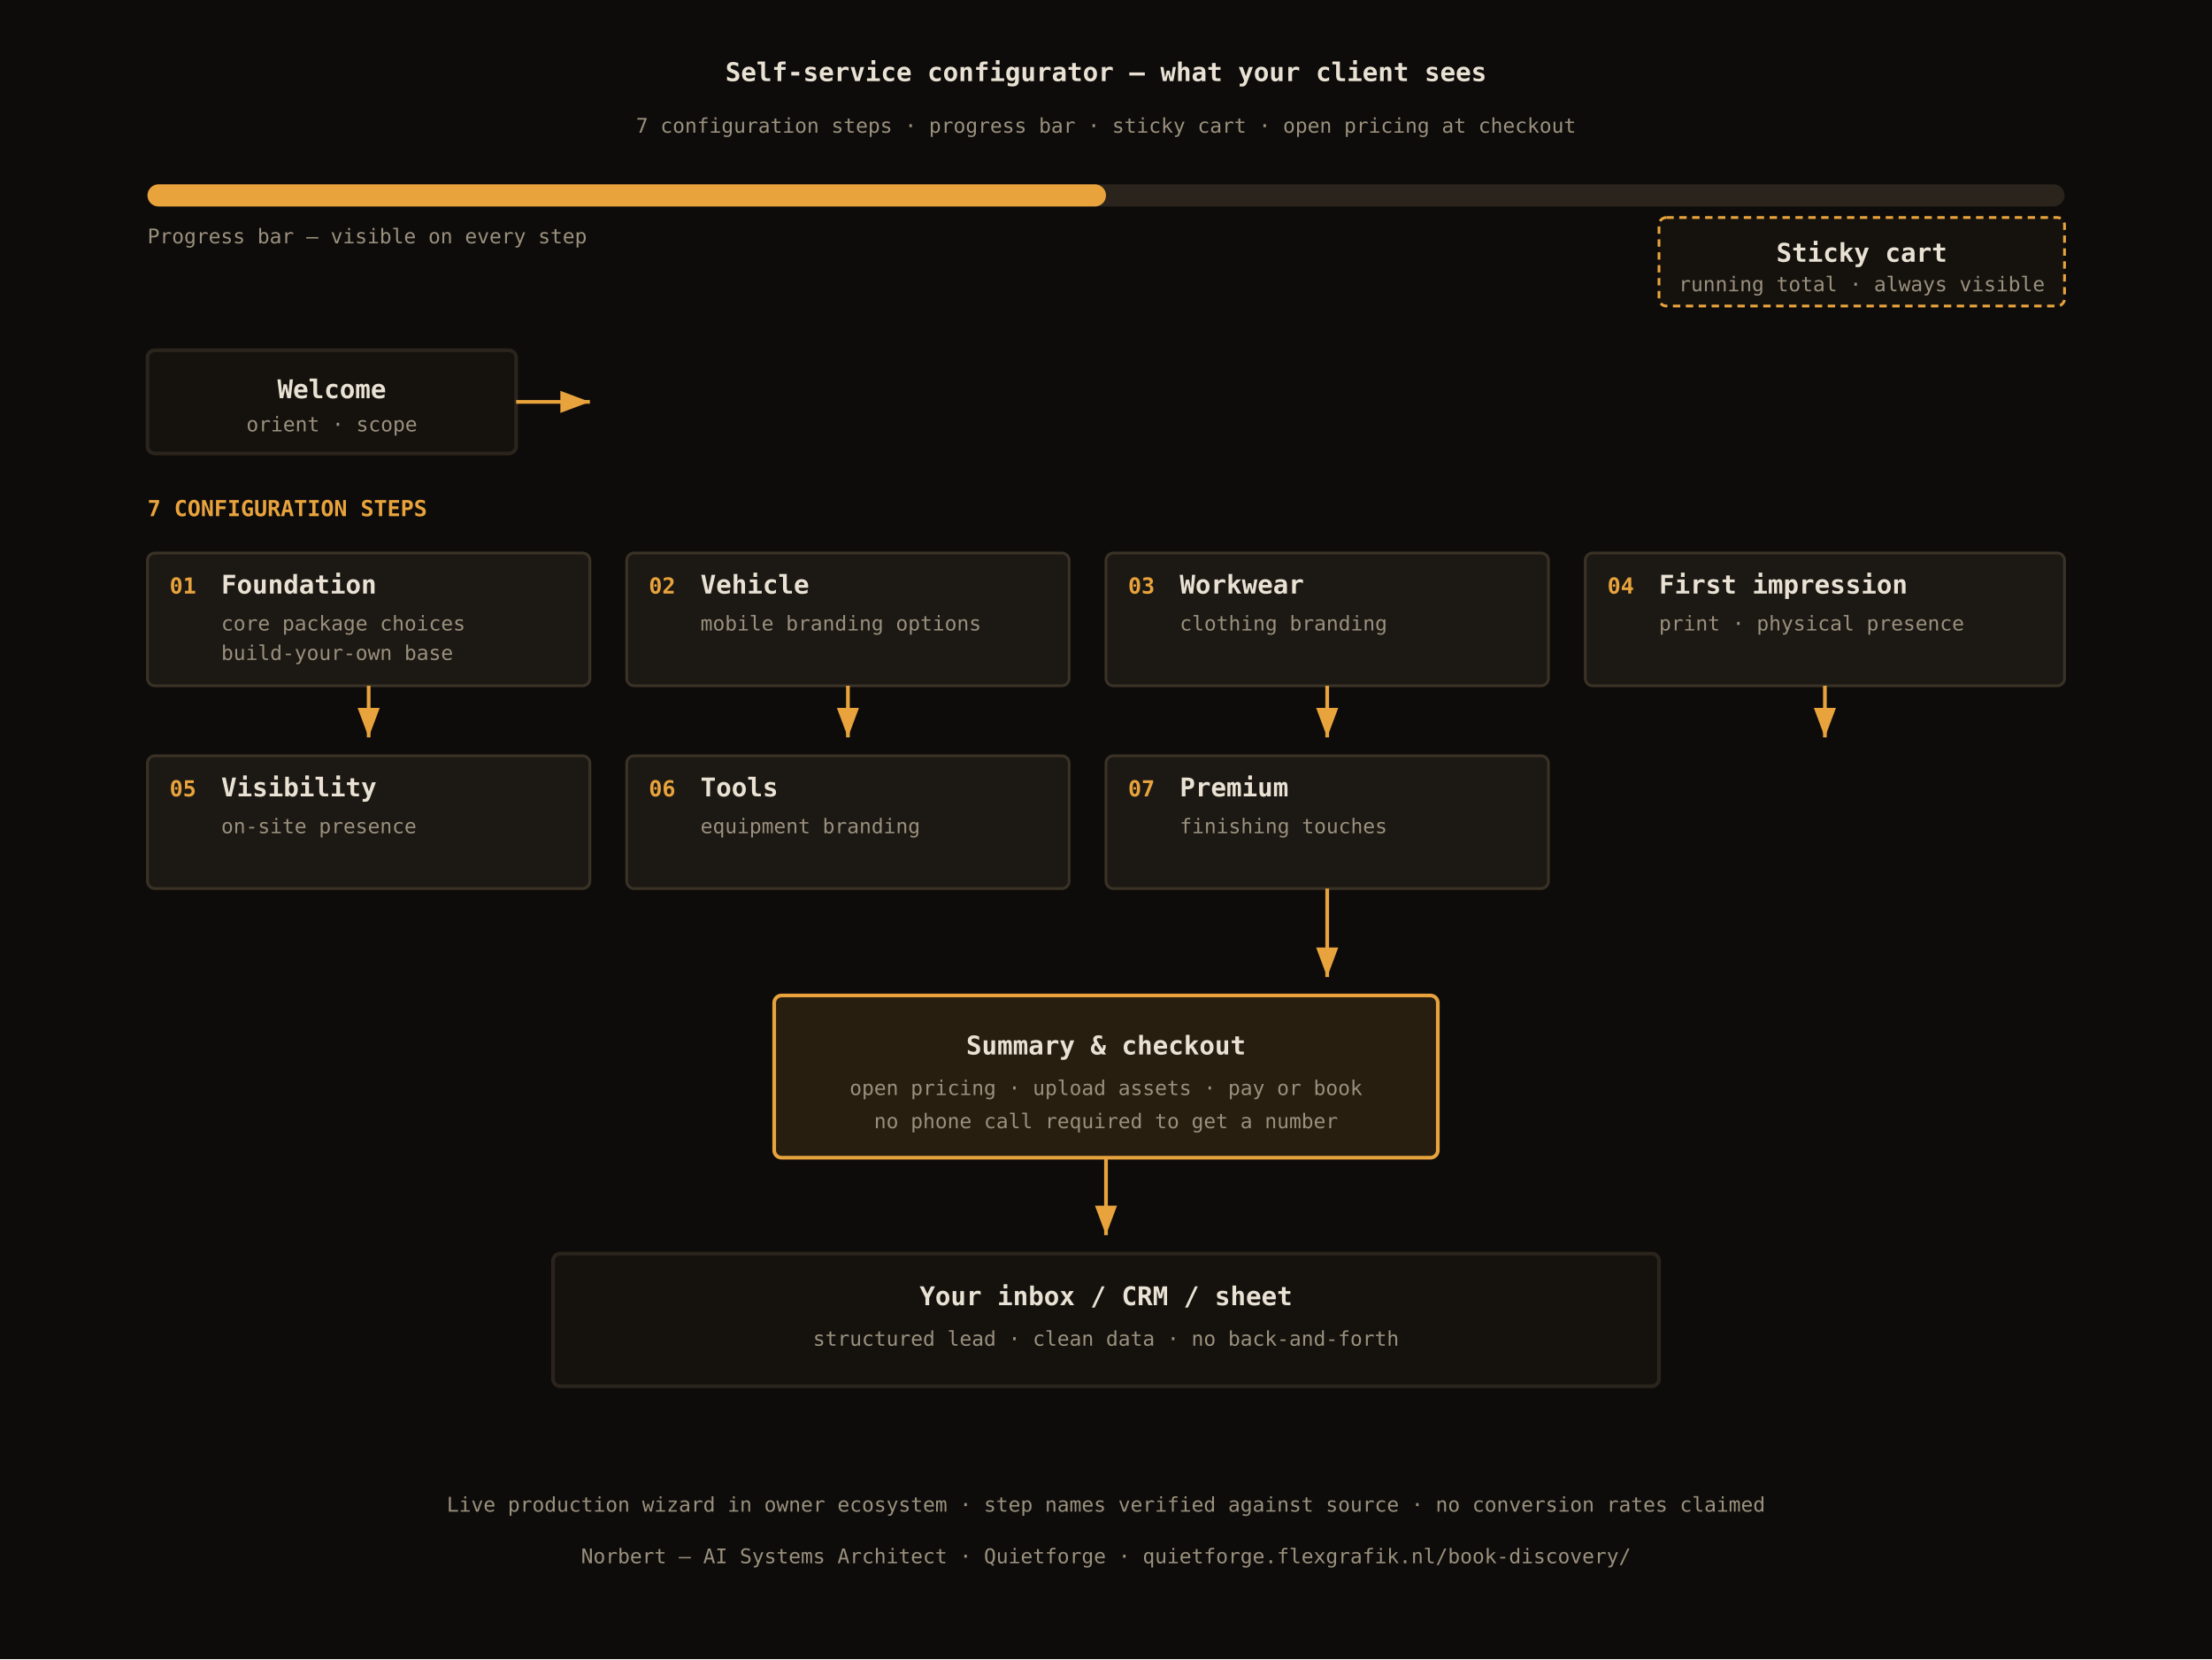
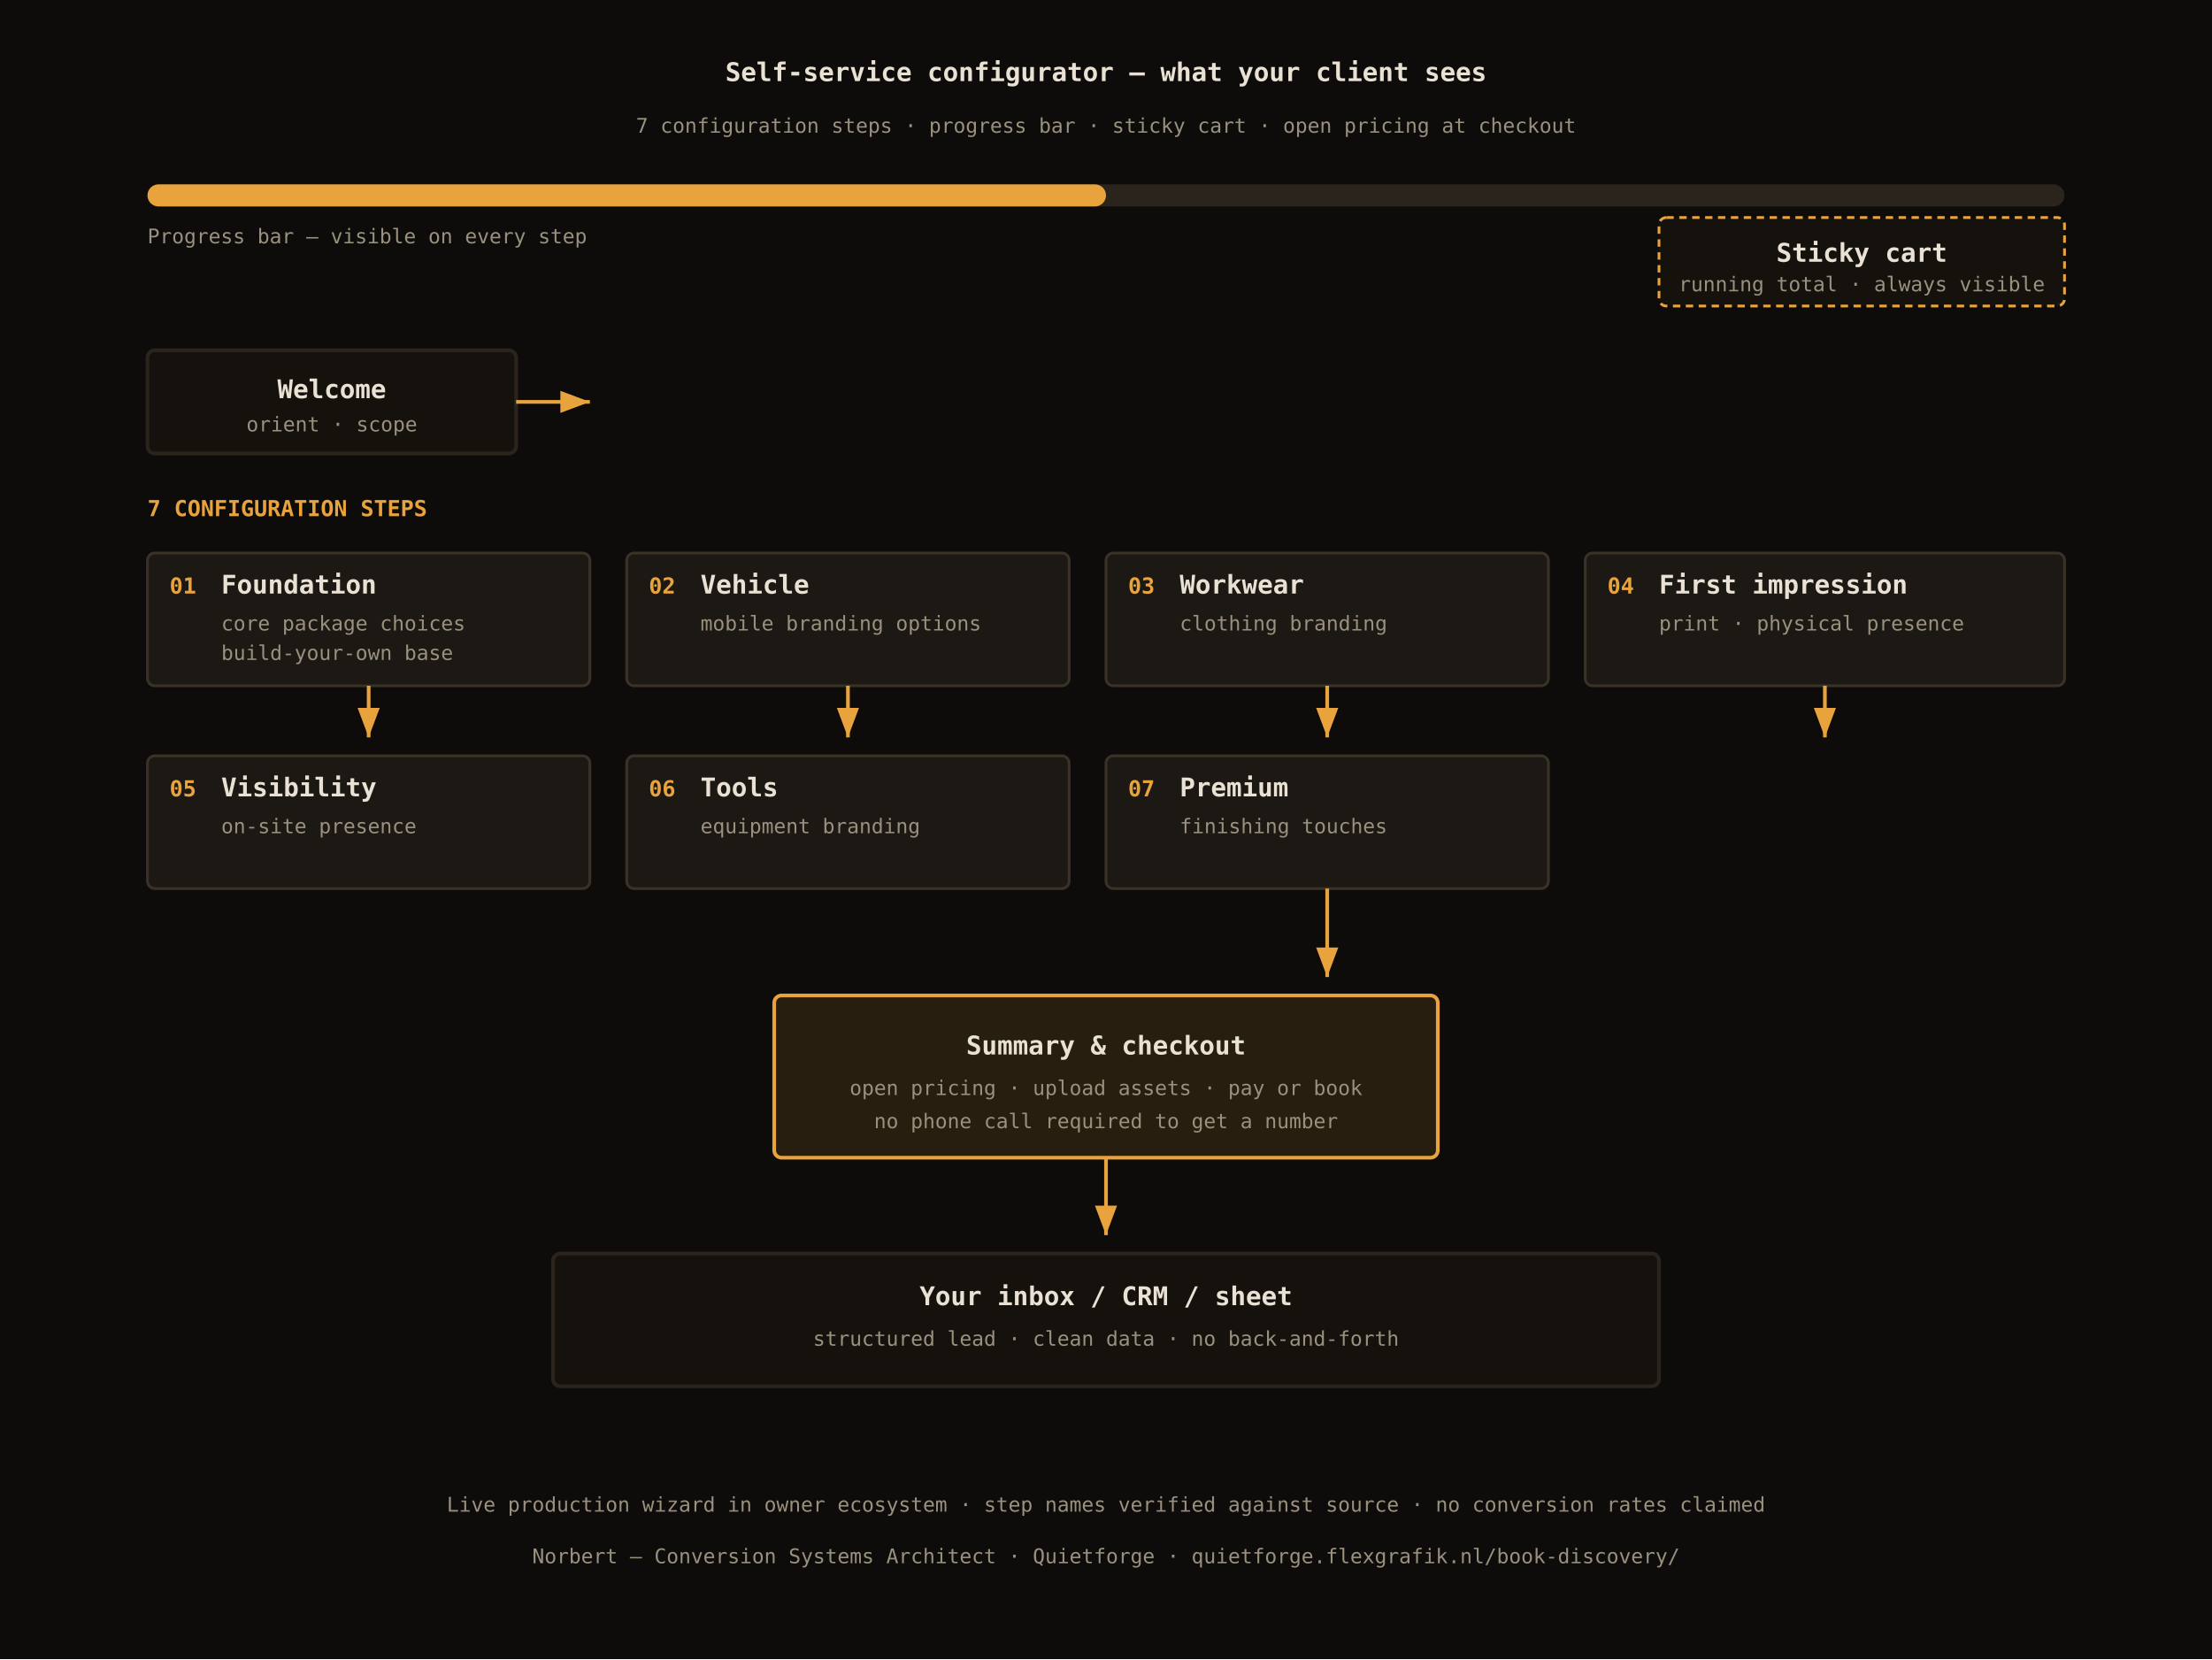
<svg xmlns="http://www.w3.org/2000/svg" width="1200" height="900" viewBox="0 0 1200 900" role="img" aria-labelledby="title desc">
  <defs>
    <marker id="arrow" markerWidth="10" markerHeight="10" refX="8" refY="3" orient="auto">
      <path d="M0,0 L8,3 L0,6 Z" fill="#e8a33d" />
    </marker>
    <style>
      .bg { fill: #0e0c0a; }
      .box { fill: #15120e; stroke: #2a241c; stroke-width: 2; }
      .step { fill: #1c1813; stroke: #3a3226; stroke-width: 1.5; }
      .checkout { fill: #e8a33d; fill-opacity: 0.12; stroke: #e8a33d; stroke-width: 2; }
      .text { fill: #e9e2d4; font-family: 'JetBrains Mono', Consolas, monospace; font-size: 14px; font-weight: 700; }
      .sub { fill: #9a907e; font-family: 'JetBrains Mono', Consolas, monospace; font-size: 11px; }
      .num { fill: #e8a33d; font-family: 'JetBrains Mono', Consolas, monospace; font-size: 12px; font-weight: 700; }
      .bar { fill: #2a241c; }
      .barfill { fill: #e8a33d; }
      .cart { fill: #15120e; stroke: #e8a33d; stroke-width: 1.5; stroke-dasharray: 4 3; }
    </style>
  </defs>
  <rect class="bg" width="1200" height="900" />
  <text x="600" y="44" class="text" text-anchor="middle" font-size="20">Self-service configurator  —  what your client sees</text>
  <text x="600" y="72" class="sub" text-anchor="middle">7 configuration steps · progress bar · sticky cart · open pricing at checkout</text>
  <rect x="80" y="100" width="1040" height="12" rx="6" class="bar" />
  <rect x="80" y="100" width="520" height="12" rx="6" class="barfill" />
  <text x="80" y="132" class="sub">Progress bar  —  visible on every step</text>
  <rect x="900" y="118" width="220" height="48" rx="4" class="cart" />
  <text x="1010" y="142" class="text" text-anchor="middle" font-size="12">Sticky cart</text>
  <text x="1010" y="158" class="sub" text-anchor="middle">running total · always visible</text>
  <rect x="80" y="190" width="200" height="56" rx="4" class="box" />
  <text x="180" y="216" class="text" text-anchor="middle" font-size="13">Welcome</text>
  <text x="180" y="234" class="sub" text-anchor="middle">orient · scope</text>
  <line x1="280" y1="218" x2="320" y2="218" stroke="#e8a33d" stroke-width="2" marker-end="url(#arrow)" />
  <text x="80" y="280" class="num">7 CONFIGURATION STEPS</text>
  <rect x="80" y="300" width="240" height="72" rx="4" class="step" />
  <text x="92" y="322" class="num">01</text>
  <text x="120" y="322" class="text" font-size="13">Foundation</text>
  <text x="120" y="342" class="sub">core package choices</text>
  <text x="120" y="358" class="sub">build-your-own base</text>
  <rect x="340" y="300" width="240" height="72" rx="4" class="step" />
  <text x="352" y="322" class="num">02</text>
  <text x="380" y="322" class="text" font-size="13">Vehicle</text>
  <text x="380" y="342" class="sub">mobile branding options</text>
  <rect x="600" y="300" width="240" height="72" rx="4" class="step" />
  <text x="612" y="322" class="num">03</text>
  <text x="640" y="322" class="text" font-size="13">Workwear</text>
  <text x="640" y="342" class="sub">clothing branding</text>
  <rect x="860" y="300" width="260" height="72" rx="4" class="step" />
  <text x="872" y="322" class="num">04</text>
  <text x="900" y="322" class="text" font-size="13">First impression</text>
  <text x="900" y="342" class="sub">print · physical presence</text>
  <line x1="200" y1="372" x2="200" y2="400" stroke="#e8a33d" stroke-width="2" marker-end="url(#arrow)" />
  <line x1="460" y1="372" x2="460" y2="400" stroke="#e8a33d" stroke-width="2" marker-end="url(#arrow)" />
  <line x1="720" y1="372" x2="720" y2="400" stroke="#e8a33d" stroke-width="2" marker-end="url(#arrow)" />
  <line x1="990" y1="372" x2="990" y2="400" stroke="#e8a33d" stroke-width="2" marker-end="url(#arrow)" />
  <rect x="80" y="410" width="240" height="72" rx="4" class="step" />
  <text x="92" y="432" class="num">05</text>
  <text x="120" y="432" class="text" font-size="13">Visibility</text>
  <text x="120" y="452" class="sub">on-site presence</text>
  <rect x="340" y="410" width="240" height="72" rx="4" class="step" />
  <text x="352" y="432" class="num">06</text>
  <text x="380" y="432" class="text" font-size="13">Tools</text>
  <text x="380" y="452" class="sub">equipment branding</text>
  <rect x="600" y="410" width="240" height="72" rx="4" class="step" />
  <text x="612" y="432" class="num">07</text>
  <text x="640" y="432" class="text" font-size="13">Premium</text>
  <text x="640" y="452" class="sub">finishing touches</text>
  <line x1="720" y1="482" x2="720" y2="530" stroke="#e8a33d" stroke-width="2" marker-end="url(#arrow)" />
  <rect x="420" y="540" width="360" height="88" rx="4" class="checkout" />
  <text x="600" y="572" class="text" text-anchor="middle" font-size="15">Summary &amp; checkout</text>
  <text x="600" y="594" class="sub" text-anchor="middle">open pricing · upload assets · pay or book</text>
  <text x="600" y="612" class="sub" text-anchor="middle">no phone call required to get a number</text>
  <line x1="600" y1="628" x2="600" y2="670" stroke="#e8a33d" stroke-width="2" marker-end="url(#arrow)" />
  <rect x="300" y="680" width="600" height="72" rx="4" class="box" />
  <text x="600" y="708" class="text" text-anchor="middle" font-size="14">Your inbox / CRM / sheet</text>
  <text x="600" y="730" class="sub" text-anchor="middle">structured lead · clean data · no back-and-forth</text>
  <text x="600" y="820" class="sub" text-anchor="middle">Live production wizard in owner ecosystem · step names verified against source · no conversion rates claimed</text>
-   <text x="600" y="848" class="sub" text-anchor="middle">Norbert  —  AI Systems Architect · Quietforge · quietforge.flexgrafik.nl/book-discovery/</text>
+   <text x="600" y="848" class="sub" text-anchor="middle">Norbert  —  Conversion Systems Architect · Quietforge · quietforge.flexgrafik.nl/book-discovery/</text>
</svg>
